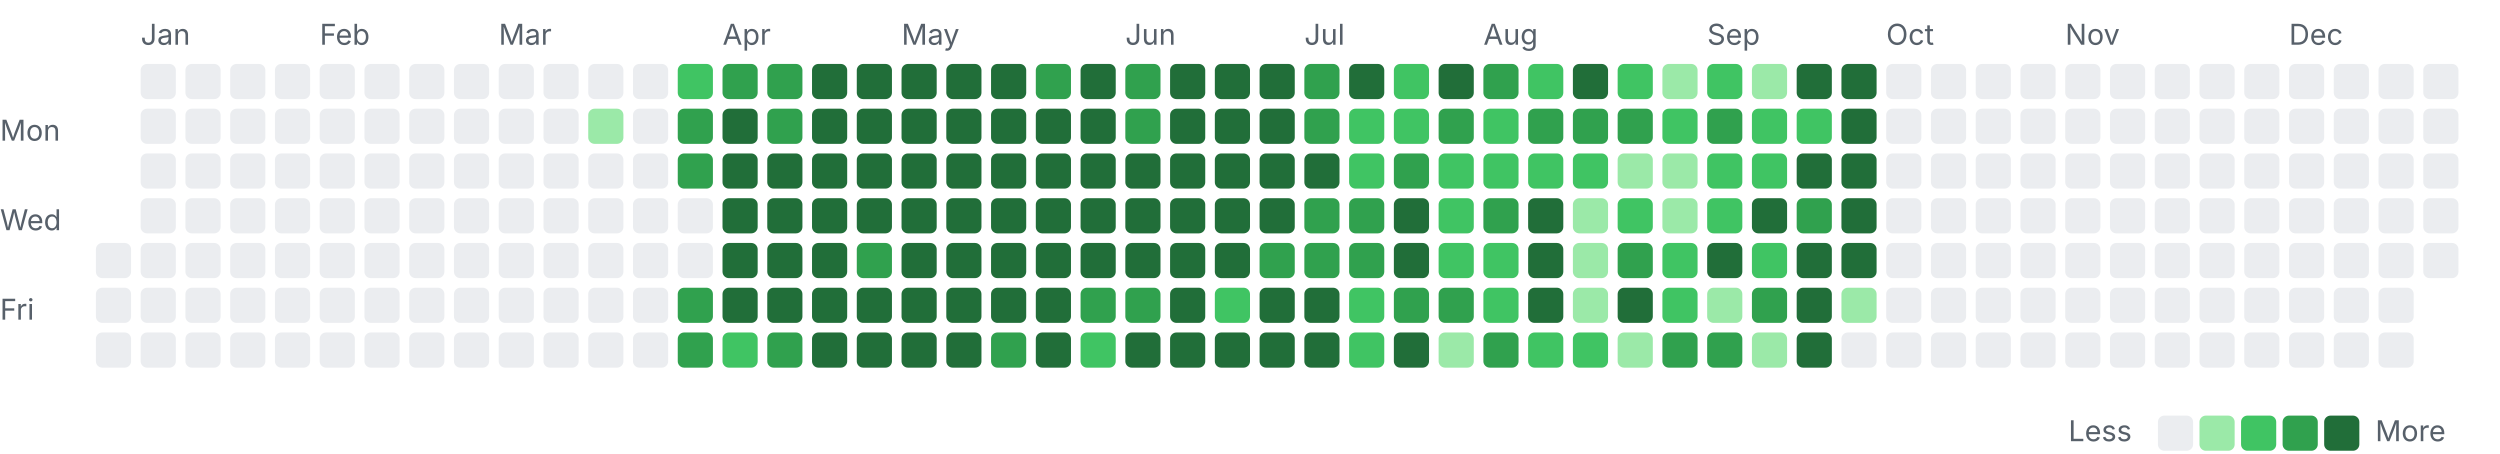
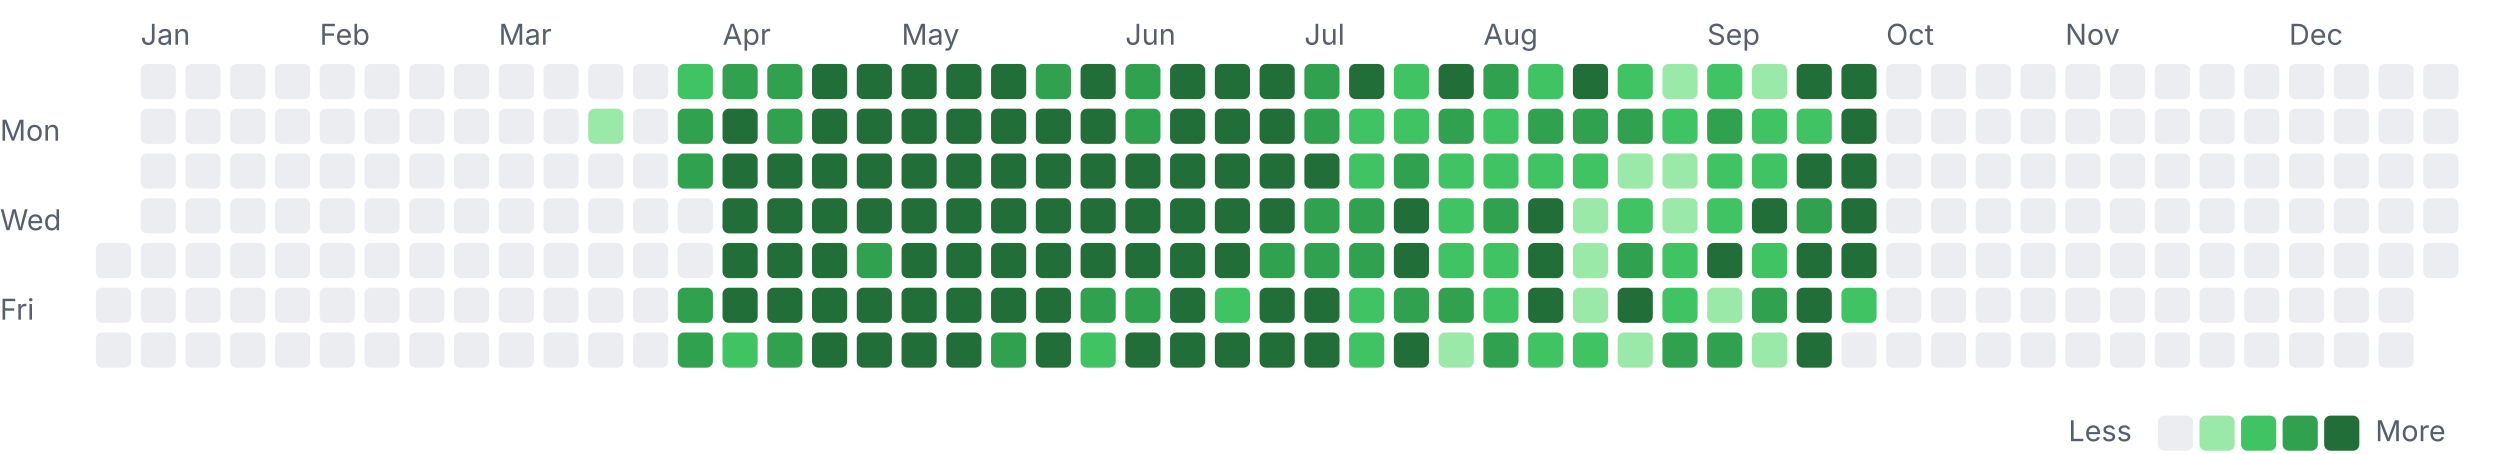
<svg xmlns="http://www.w3.org/2000/svg" width="782" height="142" viewBox="0 0 782 142">
  <style>.l0{fill:#ebedf0}.l1{fill:#9be9a8}.l2{fill:#40c463}.l3{fill:#30a14e}.l4{fill:#216e39} .lbl{fill:#57606a;font:9px -apple-system,Segoe UI,sans-serif}@media(prefers-color-scheme:dark){.l0{fill:#161b22}.l1{fill:#0e4429}.l2{fill:#006d32}.l3{fill:#26a641}.l4{fill:#39d353} .lbl{fill:#8b949e}}</style>
  <text class="lbl" x="44" y="14">Jan</text>
  <text class="lbl" x="100" y="14">Feb</text>
  <text class="lbl" x="156" y="14">Mar</text>
  <text class="lbl" x="226" y="14">Apr</text>
  <text class="lbl" x="282" y="14">May</text>
  <text class="lbl" x="352" y="14">Jun</text>
  <text class="lbl" x="408" y="14">Jul</text>
  <text class="lbl" x="464" y="14">Aug</text>
  <text class="lbl" x="534" y="14">Sep</text>
  <text class="lbl" x="590" y="14">Oct</text>
  <text class="lbl" x="646" y="14">Nov</text>
  <text class="lbl" x="716" y="14">Dec</text>
  <text class="lbl" x="0" y="44">Mon</text>
  <text class="lbl" x="0" y="72">Wed</text>
  <text class="lbl" x="0" y="100">Fri</text>
  <rect class="l0" x="30" y="76" width="11" height="11" rx="2" />
  <rect class="l0" x="30" y="90" width="11" height="11" rx="2" />
  <rect class="l0" x="30" y="104" width="11" height="11" rx="2" />
  <rect class="l0" x="44" y="20" width="11" height="11" rx="2" />
  <rect class="l0" x="44" y="34" width="11" height="11" rx="2" />
  <rect class="l0" x="44" y="48" width="11" height="11" rx="2" />
  <rect class="l0" x="44" y="62" width="11" height="11" rx="2" />
  <rect class="l0" x="44" y="76" width="11" height="11" rx="2" />
  <rect class="l0" x="44" y="90" width="11" height="11" rx="2" />
  <rect class="l0" x="44" y="104" width="11" height="11" rx="2" />
  <rect class="l0" x="58" y="20" width="11" height="11" rx="2" />
  <rect class="l0" x="58" y="34" width="11" height="11" rx="2" />
  <rect class="l0" x="58" y="48" width="11" height="11" rx="2" />
  <rect class="l0" x="58" y="62" width="11" height="11" rx="2" />
  <rect class="l0" x="58" y="76" width="11" height="11" rx="2" />
  <rect class="l0" x="58" y="90" width="11" height="11" rx="2" />
  <rect class="l0" x="58" y="104" width="11" height="11" rx="2" />
  <rect class="l0" x="72" y="20" width="11" height="11" rx="2" />
  <rect class="l0" x="72" y="34" width="11" height="11" rx="2" />
  <rect class="l0" x="72" y="48" width="11" height="11" rx="2" />
  <rect class="l0" x="72" y="62" width="11" height="11" rx="2" />
  <rect class="l0" x="72" y="76" width="11" height="11" rx="2" />
  <rect class="l0" x="72" y="90" width="11" height="11" rx="2" />
  <rect class="l0" x="72" y="104" width="11" height="11" rx="2" />
  <rect class="l0" x="86" y="20" width="11" height="11" rx="2" />
  <rect class="l0" x="86" y="34" width="11" height="11" rx="2" />
  <rect class="l0" x="86" y="48" width="11" height="11" rx="2" />
  <rect class="l0" x="86" y="62" width="11" height="11" rx="2" />
  <rect class="l0" x="86" y="76" width="11" height="11" rx="2" />
  <rect class="l0" x="86" y="90" width="11" height="11" rx="2" />
  <rect class="l0" x="86" y="104" width="11" height="11" rx="2" />
  <rect class="l0" x="100" y="20" width="11" height="11" rx="2" />
  <rect class="l0" x="100" y="34" width="11" height="11" rx="2" />
  <rect class="l0" x="100" y="48" width="11" height="11" rx="2" />
  <rect class="l0" x="100" y="62" width="11" height="11" rx="2" />
  <rect class="l0" x="100" y="76" width="11" height="11" rx="2" />
  <rect class="l0" x="100" y="90" width="11" height="11" rx="2" />
  <rect class="l0" x="100" y="104" width="11" height="11" rx="2" />
  <rect class="l0" x="114" y="20" width="11" height="11" rx="2" />
  <rect class="l0" x="114" y="34" width="11" height="11" rx="2" />
  <rect class="l0" x="114" y="48" width="11" height="11" rx="2" />
  <rect class="l0" x="114" y="62" width="11" height="11" rx="2" />
  <rect class="l0" x="114" y="76" width="11" height="11" rx="2" />
  <rect class="l0" x="114" y="90" width="11" height="11" rx="2" />
  <rect class="l0" x="114" y="104" width="11" height="11" rx="2" />
  <rect class="l0" x="128" y="20" width="11" height="11" rx="2" />
  <rect class="l0" x="128" y="34" width="11" height="11" rx="2" />
  <rect class="l0" x="128" y="48" width="11" height="11" rx="2" />
  <rect class="l0" x="128" y="62" width="11" height="11" rx="2" />
  <rect class="l0" x="128" y="76" width="11" height="11" rx="2" />
  <rect class="l0" x="128" y="90" width="11" height="11" rx="2" />
  <rect class="l0" x="128" y="104" width="11" height="11" rx="2" />
  <rect class="l0" x="142" y="20" width="11" height="11" rx="2" />
  <rect class="l0" x="142" y="34" width="11" height="11" rx="2" />
  <rect class="l0" x="142" y="48" width="11" height="11" rx="2" />
  <rect class="l0" x="142" y="62" width="11" height="11" rx="2" />
  <rect class="l0" x="142" y="76" width="11" height="11" rx="2" />
  <rect class="l0" x="142" y="90" width="11" height="11" rx="2" />
  <rect class="l0" x="142" y="104" width="11" height="11" rx="2" />
  <rect class="l0" x="156" y="20" width="11" height="11" rx="2" />
  <rect class="l0" x="156" y="34" width="11" height="11" rx="2" />
  <rect class="l0" x="156" y="48" width="11" height="11" rx="2" />
  <rect class="l0" x="156" y="62" width="11" height="11" rx="2" />
  <rect class="l0" x="156" y="76" width="11" height="11" rx="2" />
  <rect class="l0" x="156" y="90" width="11" height="11" rx="2" />
  <rect class="l0" x="156" y="104" width="11" height="11" rx="2" />
  <rect class="l0" x="170" y="20" width="11" height="11" rx="2" />
  <rect class="l0" x="170" y="34" width="11" height="11" rx="2" />
  <rect class="l0" x="170" y="48" width="11" height="11" rx="2" />
  <rect class="l0" x="170" y="62" width="11" height="11" rx="2" />
  <rect class="l0" x="170" y="76" width="11" height="11" rx="2" />
  <rect class="l0" x="170" y="90" width="11" height="11" rx="2" />
  <rect class="l0" x="170" y="104" width="11" height="11" rx="2" />
  <rect class="l0" x="184" y="20" width="11" height="11" rx="2" />
  <rect class="l1" x="184" y="34" width="11" height="11" rx="2" />
  <rect class="l0" x="184" y="48" width="11" height="11" rx="2" />
  <rect class="l0" x="184" y="62" width="11" height="11" rx="2" />
  <rect class="l0" x="184" y="76" width="11" height="11" rx="2" />
  <rect class="l0" x="184" y="90" width="11" height="11" rx="2" />
  <rect class="l0" x="184" y="104" width="11" height="11" rx="2" />
  <rect class="l0" x="198" y="20" width="11" height="11" rx="2" />
  <rect class="l0" x="198" y="34" width="11" height="11" rx="2" />
  <rect class="l0" x="198" y="48" width="11" height="11" rx="2" />
  <rect class="l0" x="198" y="62" width="11" height="11" rx="2" />
  <rect class="l0" x="198" y="76" width="11" height="11" rx="2" />
  <rect class="l0" x="198" y="90" width="11" height="11" rx="2" />
  <rect class="l0" x="198" y="104" width="11" height="11" rx="2" />
  <rect class="l2" x="212" y="20" width="11" height="11" rx="2" />
  <rect class="l3" x="212" y="34" width="11" height="11" rx="2" />
  <rect class="l3" x="212" y="48" width="11" height="11" rx="2" />
  <rect class="l0" x="212" y="62" width="11" height="11" rx="2" />
  <rect class="l0" x="212" y="76" width="11" height="11" rx="2" />
  <rect class="l3" x="212" y="90" width="11" height="11" rx="2" />
  <rect class="l3" x="212" y="104" width="11" height="11" rx="2" />
  <rect class="l3" x="226" y="20" width="11" height="11" rx="2" />
  <rect class="l4" x="226" y="34" width="11" height="11" rx="2" />
  <rect class="l4" x="226" y="48" width="11" height="11" rx="2" />
  <rect class="l4" x="226" y="62" width="11" height="11" rx="2" />
  <rect class="l4" x="226" y="76" width="11" height="11" rx="2" />
  <rect class="l4" x="226" y="90" width="11" height="11" rx="2" />
  <rect class="l2" x="226" y="104" width="11" height="11" rx="2" />
  <rect class="l3" x="240" y="20" width="11" height="11" rx="2" />
  <rect class="l3" x="240" y="34" width="11" height="11" rx="2" />
  <rect class="l4" x="240" y="48" width="11" height="11" rx="2" />
  <rect class="l4" x="240" y="62" width="11" height="11" rx="2" />
  <rect class="l4" x="240" y="76" width="11" height="11" rx="2" />
  <rect class="l4" x="240" y="90" width="11" height="11" rx="2" />
  <rect class="l3" x="240" y="104" width="11" height="11" rx="2" />
  <rect class="l4" x="254" y="20" width="11" height="11" rx="2" />
  <rect class="l4" x="254" y="34" width="11" height="11" rx="2" />
  <rect class="l4" x="254" y="48" width="11" height="11" rx="2" />
  <rect class="l4" x="254" y="62" width="11" height="11" rx="2" />
  <rect class="l4" x="254" y="76" width="11" height="11" rx="2" />
  <rect class="l4" x="254" y="90" width="11" height="11" rx="2" />
  <rect class="l4" x="254" y="104" width="11" height="11" rx="2" />
  <rect class="l4" x="268" y="20" width="11" height="11" rx="2" />
  <rect class="l4" x="268" y="34" width="11" height="11" rx="2" />
  <rect class="l4" x="268" y="48" width="11" height="11" rx="2" />
  <rect class="l4" x="268" y="62" width="11" height="11" rx="2" />
  <rect class="l3" x="268" y="76" width="11" height="11" rx="2" />
  <rect class="l4" x="268" y="90" width="11" height="11" rx="2" />
  <rect class="l4" x="268" y="104" width="11" height="11" rx="2" />
  <rect class="l4" x="282" y="20" width="11" height="11" rx="2" />
  <rect class="l4" x="282" y="34" width="11" height="11" rx="2" />
  <rect class="l4" x="282" y="48" width="11" height="11" rx="2" />
  <rect class="l4" x="282" y="62" width="11" height="11" rx="2" />
  <rect class="l4" x="282" y="76" width="11" height="11" rx="2" />
  <rect class="l4" x="282" y="90" width="11" height="11" rx="2" />
  <rect class="l4" x="282" y="104" width="11" height="11" rx="2" />
  <rect class="l4" x="296" y="20" width="11" height="11" rx="2" />
  <rect class="l4" x="296" y="34" width="11" height="11" rx="2" />
  <rect class="l4" x="296" y="48" width="11" height="11" rx="2" />
  <rect class="l4" x="296" y="62" width="11" height="11" rx="2" />
  <rect class="l4" x="296" y="76" width="11" height="11" rx="2" />
  <rect class="l4" x="296" y="90" width="11" height="11" rx="2" />
  <rect class="l4" x="296" y="104" width="11" height="11" rx="2" />
  <rect class="l4" x="310" y="20" width="11" height="11" rx="2" />
  <rect class="l4" x="310" y="34" width="11" height="11" rx="2" />
  <rect class="l4" x="310" y="48" width="11" height="11" rx="2" />
  <rect class="l4" x="310" y="62" width="11" height="11" rx="2" />
  <rect class="l4" x="310" y="76" width="11" height="11" rx="2" />
  <rect class="l4" x="310" y="90" width="11" height="11" rx="2" />
  <rect class="l3" x="310" y="104" width="11" height="11" rx="2" />
  <rect class="l3" x="324" y="20" width="11" height="11" rx="2" />
  <rect class="l4" x="324" y="34" width="11" height="11" rx="2" />
  <rect class="l4" x="324" y="48" width="11" height="11" rx="2" />
  <rect class="l4" x="324" y="62" width="11" height="11" rx="2" />
  <rect class="l4" x="324" y="76" width="11" height="11" rx="2" />
  <rect class="l4" x="324" y="90" width="11" height="11" rx="2" />
  <rect class="l4" x="324" y="104" width="11" height="11" rx="2" />
  <rect class="l4" x="338" y="20" width="11" height="11" rx="2" />
  <rect class="l4" x="338" y="34" width="11" height="11" rx="2" />
  <rect class="l4" x="338" y="48" width="11" height="11" rx="2" />
  <rect class="l4" x="338" y="62" width="11" height="11" rx="2" />
  <rect class="l4" x="338" y="76" width="11" height="11" rx="2" />
  <rect class="l3" x="338" y="90" width="11" height="11" rx="2" />
  <rect class="l2" x="338" y="104" width="11" height="11" rx="2" />
  <rect class="l3" x="352" y="20" width="11" height="11" rx="2" />
  <rect class="l3" x="352" y="34" width="11" height="11" rx="2" />
  <rect class="l4" x="352" y="48" width="11" height="11" rx="2" />
  <rect class="l4" x="352" y="62" width="11" height="11" rx="2" />
  <rect class="l4" x="352" y="76" width="11" height="11" rx="2" />
  <rect class="l3" x="352" y="90" width="11" height="11" rx="2" />
  <rect class="l4" x="352" y="104" width="11" height="11" rx="2" />
  <rect class="l4" x="366" y="20" width="11" height="11" rx="2" />
  <rect class="l4" x="366" y="34" width="11" height="11" rx="2" />
  <rect class="l4" x="366" y="48" width="11" height="11" rx="2" />
  <rect class="l4" x="366" y="62" width="11" height="11" rx="2" />
  <rect class="l4" x="366" y="76" width="11" height="11" rx="2" />
  <rect class="l4" x="366" y="90" width="11" height="11" rx="2" />
  <rect class="l4" x="366" y="104" width="11" height="11" rx="2" />
  <rect class="l4" x="380" y="20" width="11" height="11" rx="2" />
  <rect class="l4" x="380" y="34" width="11" height="11" rx="2" />
  <rect class="l4" x="380" y="48" width="11" height="11" rx="2" />
  <rect class="l4" x="380" y="62" width="11" height="11" rx="2" />
  <rect class="l4" x="380" y="76" width="11" height="11" rx="2" />
  <rect class="l2" x="380" y="90" width="11" height="11" rx="2" />
  <rect class="l4" x="380" y="104" width="11" height="11" rx="2" />
  <rect class="l4" x="394" y="20" width="11" height="11" rx="2" />
  <rect class="l4" x="394" y="34" width="11" height="11" rx="2" />
  <rect class="l4" x="394" y="48" width="11" height="11" rx="2" />
  <rect class="l4" x="394" y="62" width="11" height="11" rx="2" />
  <rect class="l3" x="394" y="76" width="11" height="11" rx="2" />
  <rect class="l4" x="394" y="90" width="11" height="11" rx="2" />
  <rect class="l4" x="394" y="104" width="11" height="11" rx="2" />
  <rect class="l3" x="408" y="20" width="11" height="11" rx="2" />
  <rect class="l3" x="408" y="34" width="11" height="11" rx="2" />
  <rect class="l4" x="408" y="48" width="11" height="11" rx="2" />
  <rect class="l3" x="408" y="62" width="11" height="11" rx="2" />
  <rect class="l3" x="408" y="76" width="11" height="11" rx="2" />
  <rect class="l4" x="408" y="90" width="11" height="11" rx="2" />
  <rect class="l4" x="408" y="104" width="11" height="11" rx="2" />
  <rect class="l4" x="422" y="20" width="11" height="11" rx="2" />
  <rect class="l2" x="422" y="34" width="11" height="11" rx="2" />
  <rect class="l2" x="422" y="48" width="11" height="11" rx="2" />
  <rect class="l3" x="422" y="62" width="11" height="11" rx="2" />
  <rect class="l3" x="422" y="76" width="11" height="11" rx="2" />
  <rect class="l2" x="422" y="90" width="11" height="11" rx="2" />
  <rect class="l2" x="422" y="104" width="11" height="11" rx="2" />
  <rect class="l2" x="436" y="20" width="11" height="11" rx="2" />
  <rect class="l2" x="436" y="34" width="11" height="11" rx="2" />
  <rect class="l3" x="436" y="48" width="11" height="11" rx="2" />
  <rect class="l4" x="436" y="62" width="11" height="11" rx="2" />
  <rect class="l4" x="436" y="76" width="11" height="11" rx="2" />
  <rect class="l3" x="436" y="90" width="11" height="11" rx="2" />
  <rect class="l4" x="436" y="104" width="11" height="11" rx="2" />
  <rect class="l4" x="450" y="20" width="11" height="11" rx="2" />
  <rect class="l3" x="450" y="34" width="11" height="11" rx="2" />
  <rect class="l2" x="450" y="48" width="11" height="11" rx="2" />
  <rect class="l2" x="450" y="62" width="11" height="11" rx="2" />
  <rect class="l2" x="450" y="76" width="11" height="11" rx="2" />
  <rect class="l3" x="450" y="90" width="11" height="11" rx="2" />
  <rect class="l1" x="450" y="104" width="11" height="11" rx="2" />
  <rect class="l3" x="464" y="20" width="11" height="11" rx="2" />
  <rect class="l2" x="464" y="34" width="11" height="11" rx="2" />
  <rect class="l2" x="464" y="48" width="11" height="11" rx="2" />
  <rect class="l3" x="464" y="62" width="11" height="11" rx="2" />
  <rect class="l2" x="464" y="76" width="11" height="11" rx="2" />
  <rect class="l2" x="464" y="90" width="11" height="11" rx="2" />
  <rect class="l3" x="464" y="104" width="11" height="11" rx="2" />
  <rect class="l2" x="478" y="20" width="11" height="11" rx="2" />
  <rect class="l3" x="478" y="34" width="11" height="11" rx="2" />
  <rect class="l2" x="478" y="48" width="11" height="11" rx="2" />
  <rect class="l4" x="478" y="62" width="11" height="11" rx="2" />
  <rect class="l4" x="478" y="76" width="11" height="11" rx="2" />
  <rect class="l4" x="478" y="90" width="11" height="11" rx="2" />
  <rect class="l2" x="478" y="104" width="11" height="11" rx="2" />
  <rect class="l4" x="492" y="20" width="11" height="11" rx="2" />
  <rect class="l3" x="492" y="34" width="11" height="11" rx="2" />
  <rect class="l2" x="492" y="48" width="11" height="11" rx="2" />
  <rect class="l1" x="492" y="62" width="11" height="11" rx="2" />
  <rect class="l1" x="492" y="76" width="11" height="11" rx="2" />
  <rect class="l1" x="492" y="90" width="11" height="11" rx="2" />
  <rect class="l2" x="492" y="104" width="11" height="11" rx="2" />
  <rect class="l2" x="506" y="20" width="11" height="11" rx="2" />
  <rect class="l3" x="506" y="34" width="11" height="11" rx="2" />
  <rect class="l1" x="506" y="48" width="11" height="11" rx="2" />
  <rect class="l2" x="506" y="62" width="11" height="11" rx="2" />
  <rect class="l3" x="506" y="76" width="11" height="11" rx="2" />
  <rect class="l4" x="506" y="90" width="11" height="11" rx="2" />
  <rect class="l1" x="506" y="104" width="11" height="11" rx="2" />
  <rect class="l1" x="520" y="20" width="11" height="11" rx="2" />
  <rect class="l2" x="520" y="34" width="11" height="11" rx="2" />
  <rect class="l1" x="520" y="48" width="11" height="11" rx="2" />
  <rect class="l1" x="520" y="62" width="11" height="11" rx="2" />
  <rect class="l2" x="520" y="76" width="11" height="11" rx="2" />
  <rect class="l2" x="520" y="90" width="11" height="11" rx="2" />
  <rect class="l3" x="520" y="104" width="11" height="11" rx="2" />
  <rect class="l2" x="534" y="20" width="11" height="11" rx="2" />
  <rect class="l3" x="534" y="34" width="11" height="11" rx="2" />
  <rect class="l2" x="534" y="48" width="11" height="11" rx="2" />
  <rect class="l2" x="534" y="62" width="11" height="11" rx="2" />
  <rect class="l4" x="534" y="76" width="11" height="11" rx="2" />
  <rect class="l1" x="534" y="90" width="11" height="11" rx="2" />
  <rect class="l3" x="534" y="104" width="11" height="11" rx="2" />
  <rect class="l1" x="548" y="20" width="11" height="11" rx="2" />
  <rect class="l2" x="548" y="34" width="11" height="11" rx="2" />
  <rect class="l2" x="548" y="48" width="11" height="11" rx="2" />
  <rect class="l4" x="548" y="62" width="11" height="11" rx="2" />
  <rect class="l2" x="548" y="76" width="11" height="11" rx="2" />
  <rect class="l3" x="548" y="90" width="11" height="11" rx="2" />
  <rect class="l1" x="548" y="104" width="11" height="11" rx="2" />
  <rect class="l4" x="562" y="20" width="11" height="11" rx="2" />
  <rect class="l2" x="562" y="34" width="11" height="11" rx="2" />
  <rect class="l4" x="562" y="48" width="11" height="11" rx="2" />
  <rect class="l3" x="562" y="62" width="11" height="11" rx="2" />
  <rect class="l4" x="562" y="76" width="11" height="11" rx="2" />
  <rect class="l4" x="562" y="90" width="11" height="11" rx="2" />
  <rect class="l4" x="562" y="104" width="11" height="11" rx="2" />
  <rect class="l4" x="576" y="20" width="11" height="11" rx="2" />
  <rect class="l4" x="576" y="34" width="11" height="11" rx="2" />
  <rect class="l4" x="576" y="48" width="11" height="11" rx="2" />
  <rect class="l4" x="576" y="62" width="11" height="11" rx="2" />
  <rect class="l4" x="576" y="76" width="11" height="11" rx="2" />
-   <rect class="l1" x="576" y="90" width="11" height="11" rx="2" />
+   <rect class="l2" x="576" y="90" width="11" height="11" rx="2" />
  <rect class="l0" x="576" y="104" width="11" height="11" rx="2" />
  <rect class="l0" x="590" y="20" width="11" height="11" rx="2" />
  <rect class="l0" x="590" y="34" width="11" height="11" rx="2" />
  <rect class="l0" x="590" y="48" width="11" height="11" rx="2" />
  <rect class="l0" x="590" y="62" width="11" height="11" rx="2" />
  <rect class="l0" x="590" y="76" width="11" height="11" rx="2" />
  <rect class="l0" x="590" y="90" width="11" height="11" rx="2" />
  <rect class="l0" x="590" y="104" width="11" height="11" rx="2" />
  <rect class="l0" x="604" y="20" width="11" height="11" rx="2" />
  <rect class="l0" x="604" y="34" width="11" height="11" rx="2" />
  <rect class="l0" x="604" y="48" width="11" height="11" rx="2" />
  <rect class="l0" x="604" y="62" width="11" height="11" rx="2" />
  <rect class="l0" x="604" y="76" width="11" height="11" rx="2" />
  <rect class="l0" x="604" y="90" width="11" height="11" rx="2" />
  <rect class="l0" x="604" y="104" width="11" height="11" rx="2" />
  <rect class="l0" x="618" y="20" width="11" height="11" rx="2" />
  <rect class="l0" x="618" y="34" width="11" height="11" rx="2" />
  <rect class="l0" x="618" y="48" width="11" height="11" rx="2" />
  <rect class="l0" x="618" y="62" width="11" height="11" rx="2" />
  <rect class="l0" x="618" y="76" width="11" height="11" rx="2" />
  <rect class="l0" x="618" y="90" width="11" height="11" rx="2" />
  <rect class="l0" x="618" y="104" width="11" height="11" rx="2" />
  <rect class="l0" x="632" y="20" width="11" height="11" rx="2" />
  <rect class="l0" x="632" y="34" width="11" height="11" rx="2" />
  <rect class="l0" x="632" y="48" width="11" height="11" rx="2" />
  <rect class="l0" x="632" y="62" width="11" height="11" rx="2" />
  <rect class="l0" x="632" y="76" width="11" height="11" rx="2" />
  <rect class="l0" x="632" y="90" width="11" height="11" rx="2" />
  <rect class="l0" x="632" y="104" width="11" height="11" rx="2" />
  <rect class="l0" x="646" y="20" width="11" height="11" rx="2" />
  <rect class="l0" x="646" y="34" width="11" height="11" rx="2" />
  <rect class="l0" x="646" y="48" width="11" height="11" rx="2" />
  <rect class="l0" x="646" y="62" width="11" height="11" rx="2" />
  <rect class="l0" x="646" y="76" width="11" height="11" rx="2" />
  <rect class="l0" x="646" y="90" width="11" height="11" rx="2" />
  <rect class="l0" x="646" y="104" width="11" height="11" rx="2" />
  <rect class="l0" x="660" y="20" width="11" height="11" rx="2" />
  <rect class="l0" x="660" y="34" width="11" height="11" rx="2" />
  <rect class="l0" x="660" y="48" width="11" height="11" rx="2" />
  <rect class="l0" x="660" y="62" width="11" height="11" rx="2" />
  <rect class="l0" x="660" y="76" width="11" height="11" rx="2" />
  <rect class="l0" x="660" y="90" width="11" height="11" rx="2" />
  <rect class="l0" x="660" y="104" width="11" height="11" rx="2" />
  <rect class="l0" x="674" y="20" width="11" height="11" rx="2" />
  <rect class="l0" x="674" y="34" width="11" height="11" rx="2" />
  <rect class="l0" x="674" y="48" width="11" height="11" rx="2" />
  <rect class="l0" x="674" y="62" width="11" height="11" rx="2" />
  <rect class="l0" x="674" y="76" width="11" height="11" rx="2" />
  <rect class="l0" x="674" y="90" width="11" height="11" rx="2" />
  <rect class="l0" x="674" y="104" width="11" height="11" rx="2" />
  <rect class="l0" x="688" y="20" width="11" height="11" rx="2" />
  <rect class="l0" x="688" y="34" width="11" height="11" rx="2" />
  <rect class="l0" x="688" y="48" width="11" height="11" rx="2" />
  <rect class="l0" x="688" y="62" width="11" height="11" rx="2" />
  <rect class="l0" x="688" y="76" width="11" height="11" rx="2" />
  <rect class="l0" x="688" y="90" width="11" height="11" rx="2" />
  <rect class="l0" x="688" y="104" width="11" height="11" rx="2" />
  <rect class="l0" x="702" y="20" width="11" height="11" rx="2" />
  <rect class="l0" x="702" y="34" width="11" height="11" rx="2" />
  <rect class="l0" x="702" y="48" width="11" height="11" rx="2" />
  <rect class="l0" x="702" y="62" width="11" height="11" rx="2" />
  <rect class="l0" x="702" y="76" width="11" height="11" rx="2" />
  <rect class="l0" x="702" y="90" width="11" height="11" rx="2" />
  <rect class="l0" x="702" y="104" width="11" height="11" rx="2" />
  <rect class="l0" x="716" y="20" width="11" height="11" rx="2" />
  <rect class="l0" x="716" y="34" width="11" height="11" rx="2" />
  <rect class="l0" x="716" y="48" width="11" height="11" rx="2" />
  <rect class="l0" x="716" y="62" width="11" height="11" rx="2" />
  <rect class="l0" x="716" y="76" width="11" height="11" rx="2" />
  <rect class="l0" x="716" y="90" width="11" height="11" rx="2" />
  <rect class="l0" x="716" y="104" width="11" height="11" rx="2" />
  <rect class="l0" x="730" y="20" width="11" height="11" rx="2" />
  <rect class="l0" x="730" y="34" width="11" height="11" rx="2" />
  <rect class="l0" x="730" y="48" width="11" height="11" rx="2" />
  <rect class="l0" x="730" y="62" width="11" height="11" rx="2" />
  <rect class="l0" x="730" y="76" width="11" height="11" rx="2" />
  <rect class="l0" x="730" y="90" width="11" height="11" rx="2" />
  <rect class="l0" x="730" y="104" width="11" height="11" rx="2" />
  <rect class="l0" x="744" y="20" width="11" height="11" rx="2" />
  <rect class="l0" x="744" y="34" width="11" height="11" rx="2" />
  <rect class="l0" x="744" y="48" width="11" height="11" rx="2" />
  <rect class="l0" x="744" y="62" width="11" height="11" rx="2" />
  <rect class="l0" x="744" y="76" width="11" height="11" rx="2" />
  <rect class="l0" x="744" y="90" width="11" height="11" rx="2" />
  <rect class="l0" x="744" y="104" width="11" height="11" rx="2" />
  <rect class="l0" x="758" y="20" width="11" height="11" rx="2" />
  <rect class="l0" x="758" y="34" width="11" height="11" rx="2" />
  <rect class="l0" x="758" y="48" width="11" height="11" rx="2" />
  <rect class="l0" x="758" y="62" width="11" height="11" rx="2" />
  <rect class="l0" x="758" y="76" width="11" height="11" rx="2" />
  <text class="lbl" x="647" y="138">Less</text>
  <rect class="l0" x="675" y="130" width="11" height="11" rx="2" />
  <rect class="l1" x="688" y="130" width="11" height="11" rx="2" />
  <rect class="l2" x="701" y="130" width="11" height="11" rx="2" />
  <rect class="l3" x="714" y="130" width="11" height="11" rx="2" />
  <rect class="l4" x="727" y="130" width="11" height="11" rx="2" />
  <text class="lbl" x="743" y="138">More</text>
</svg>
